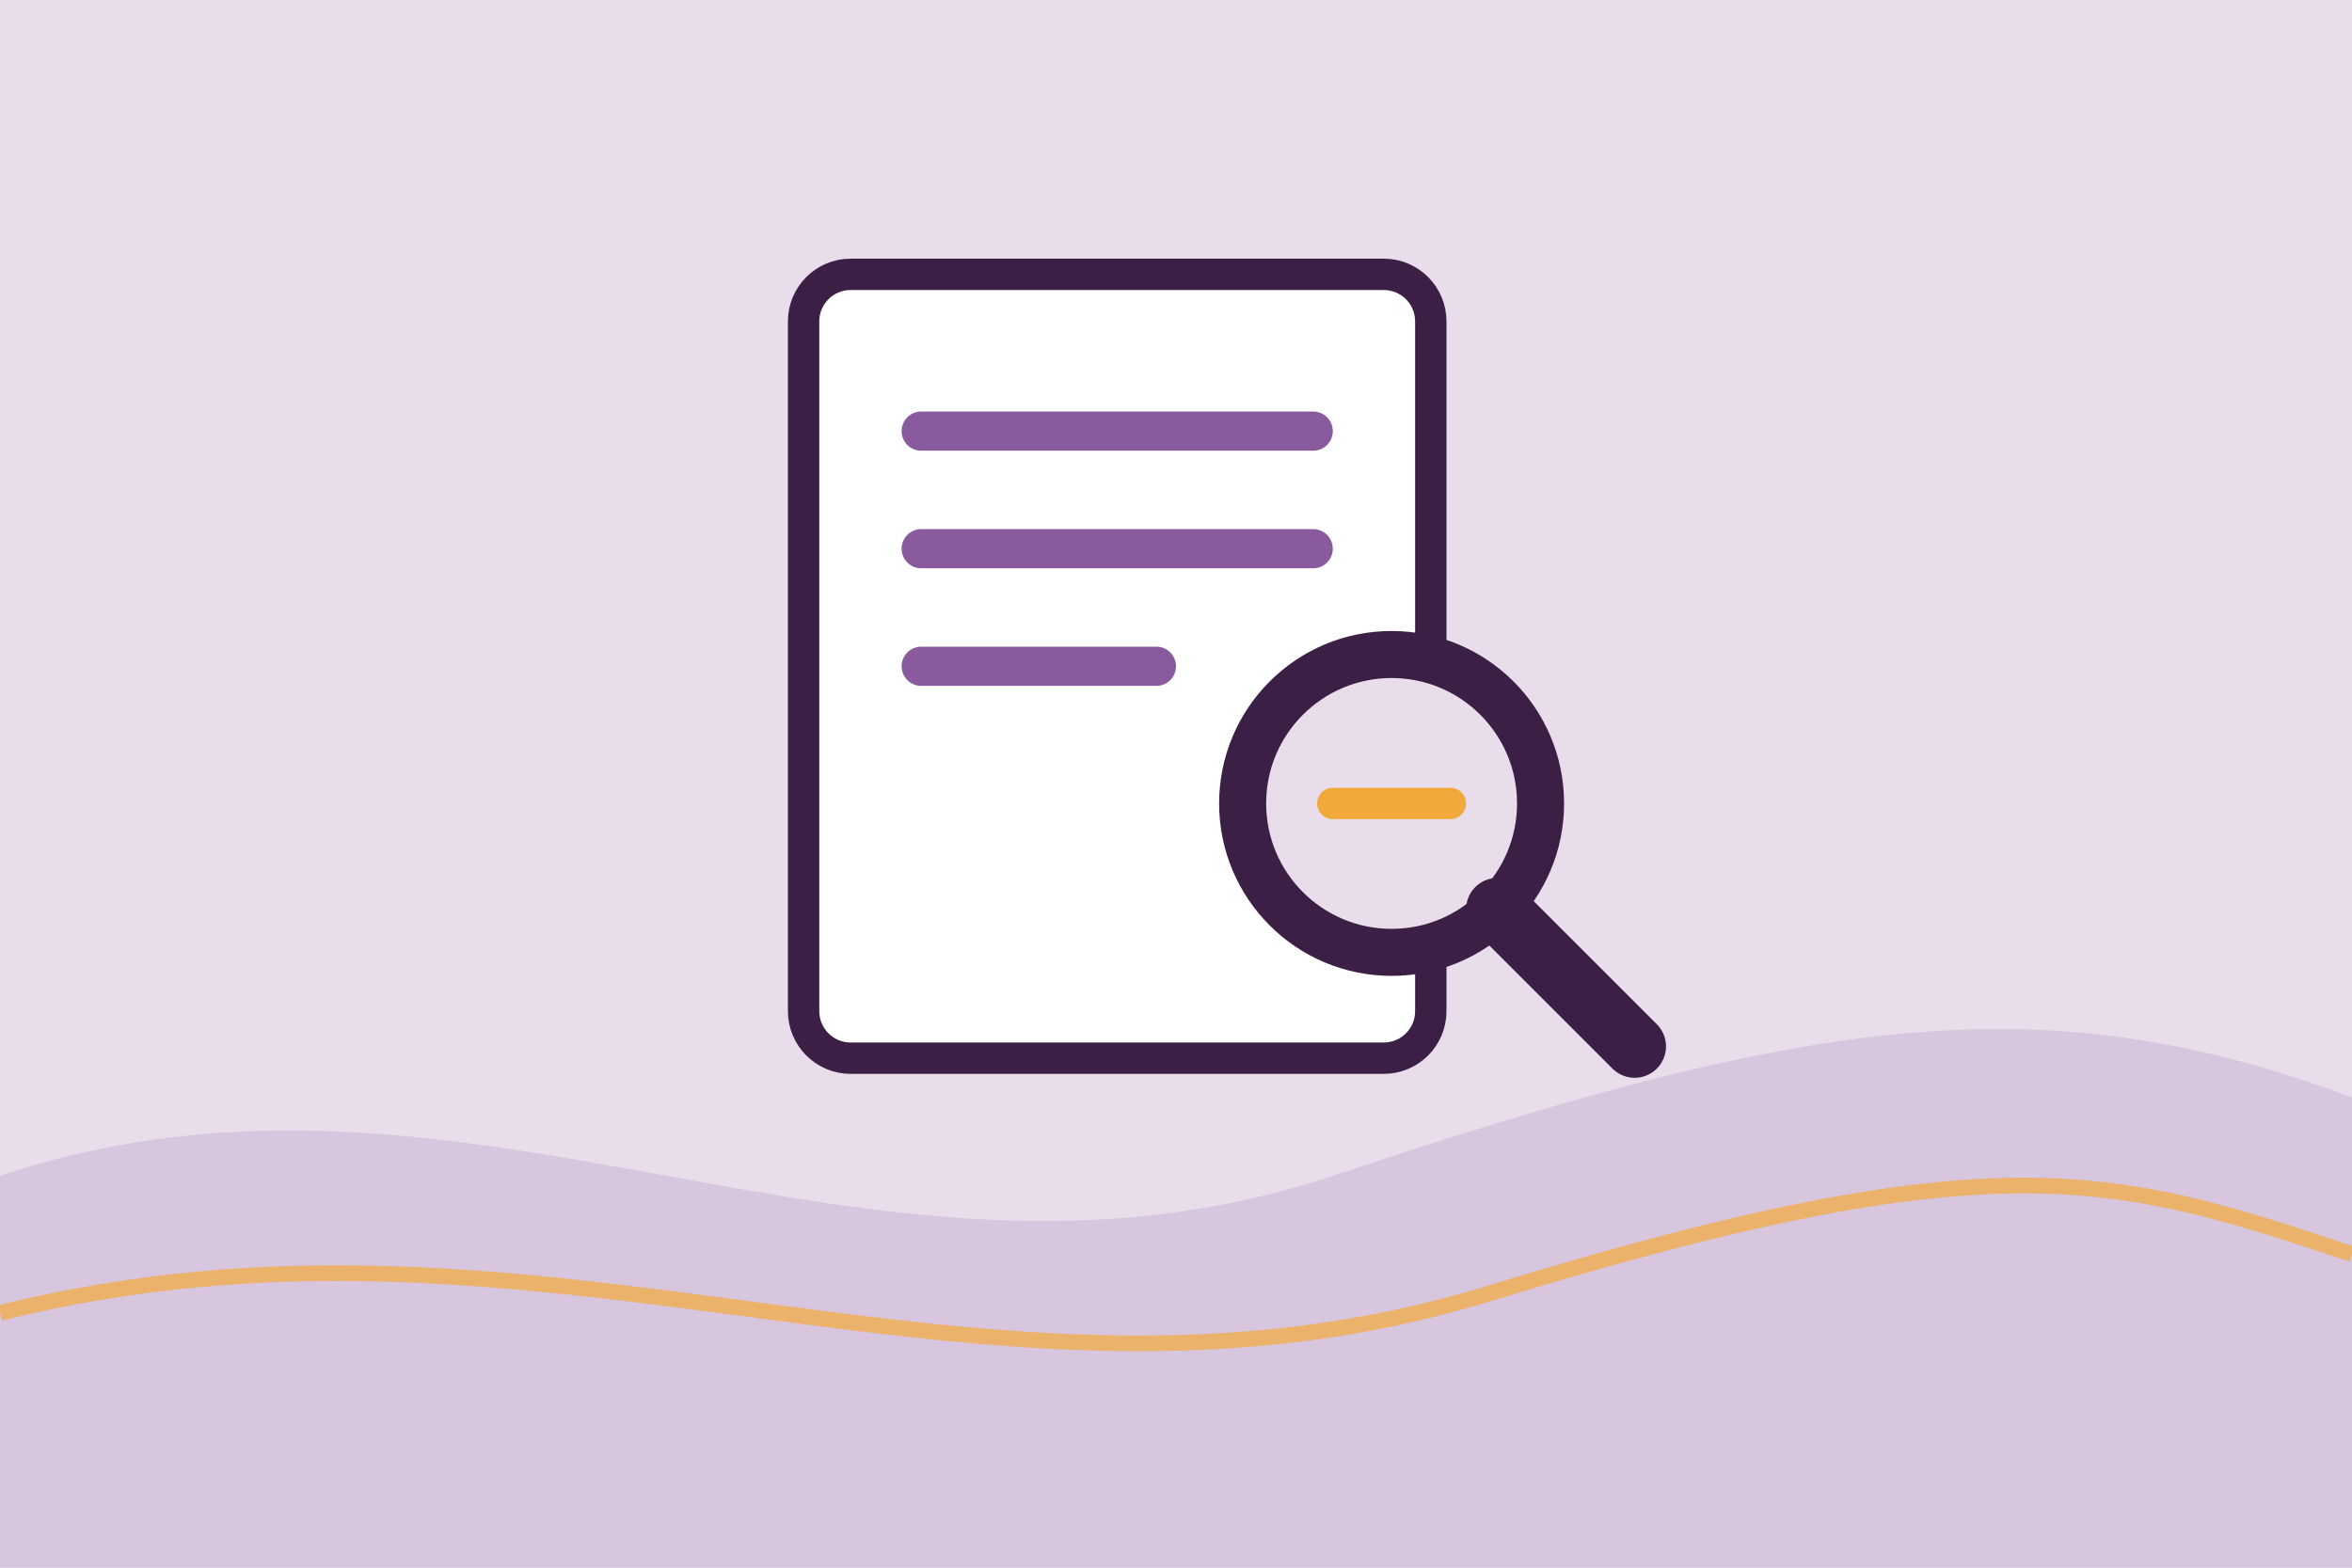
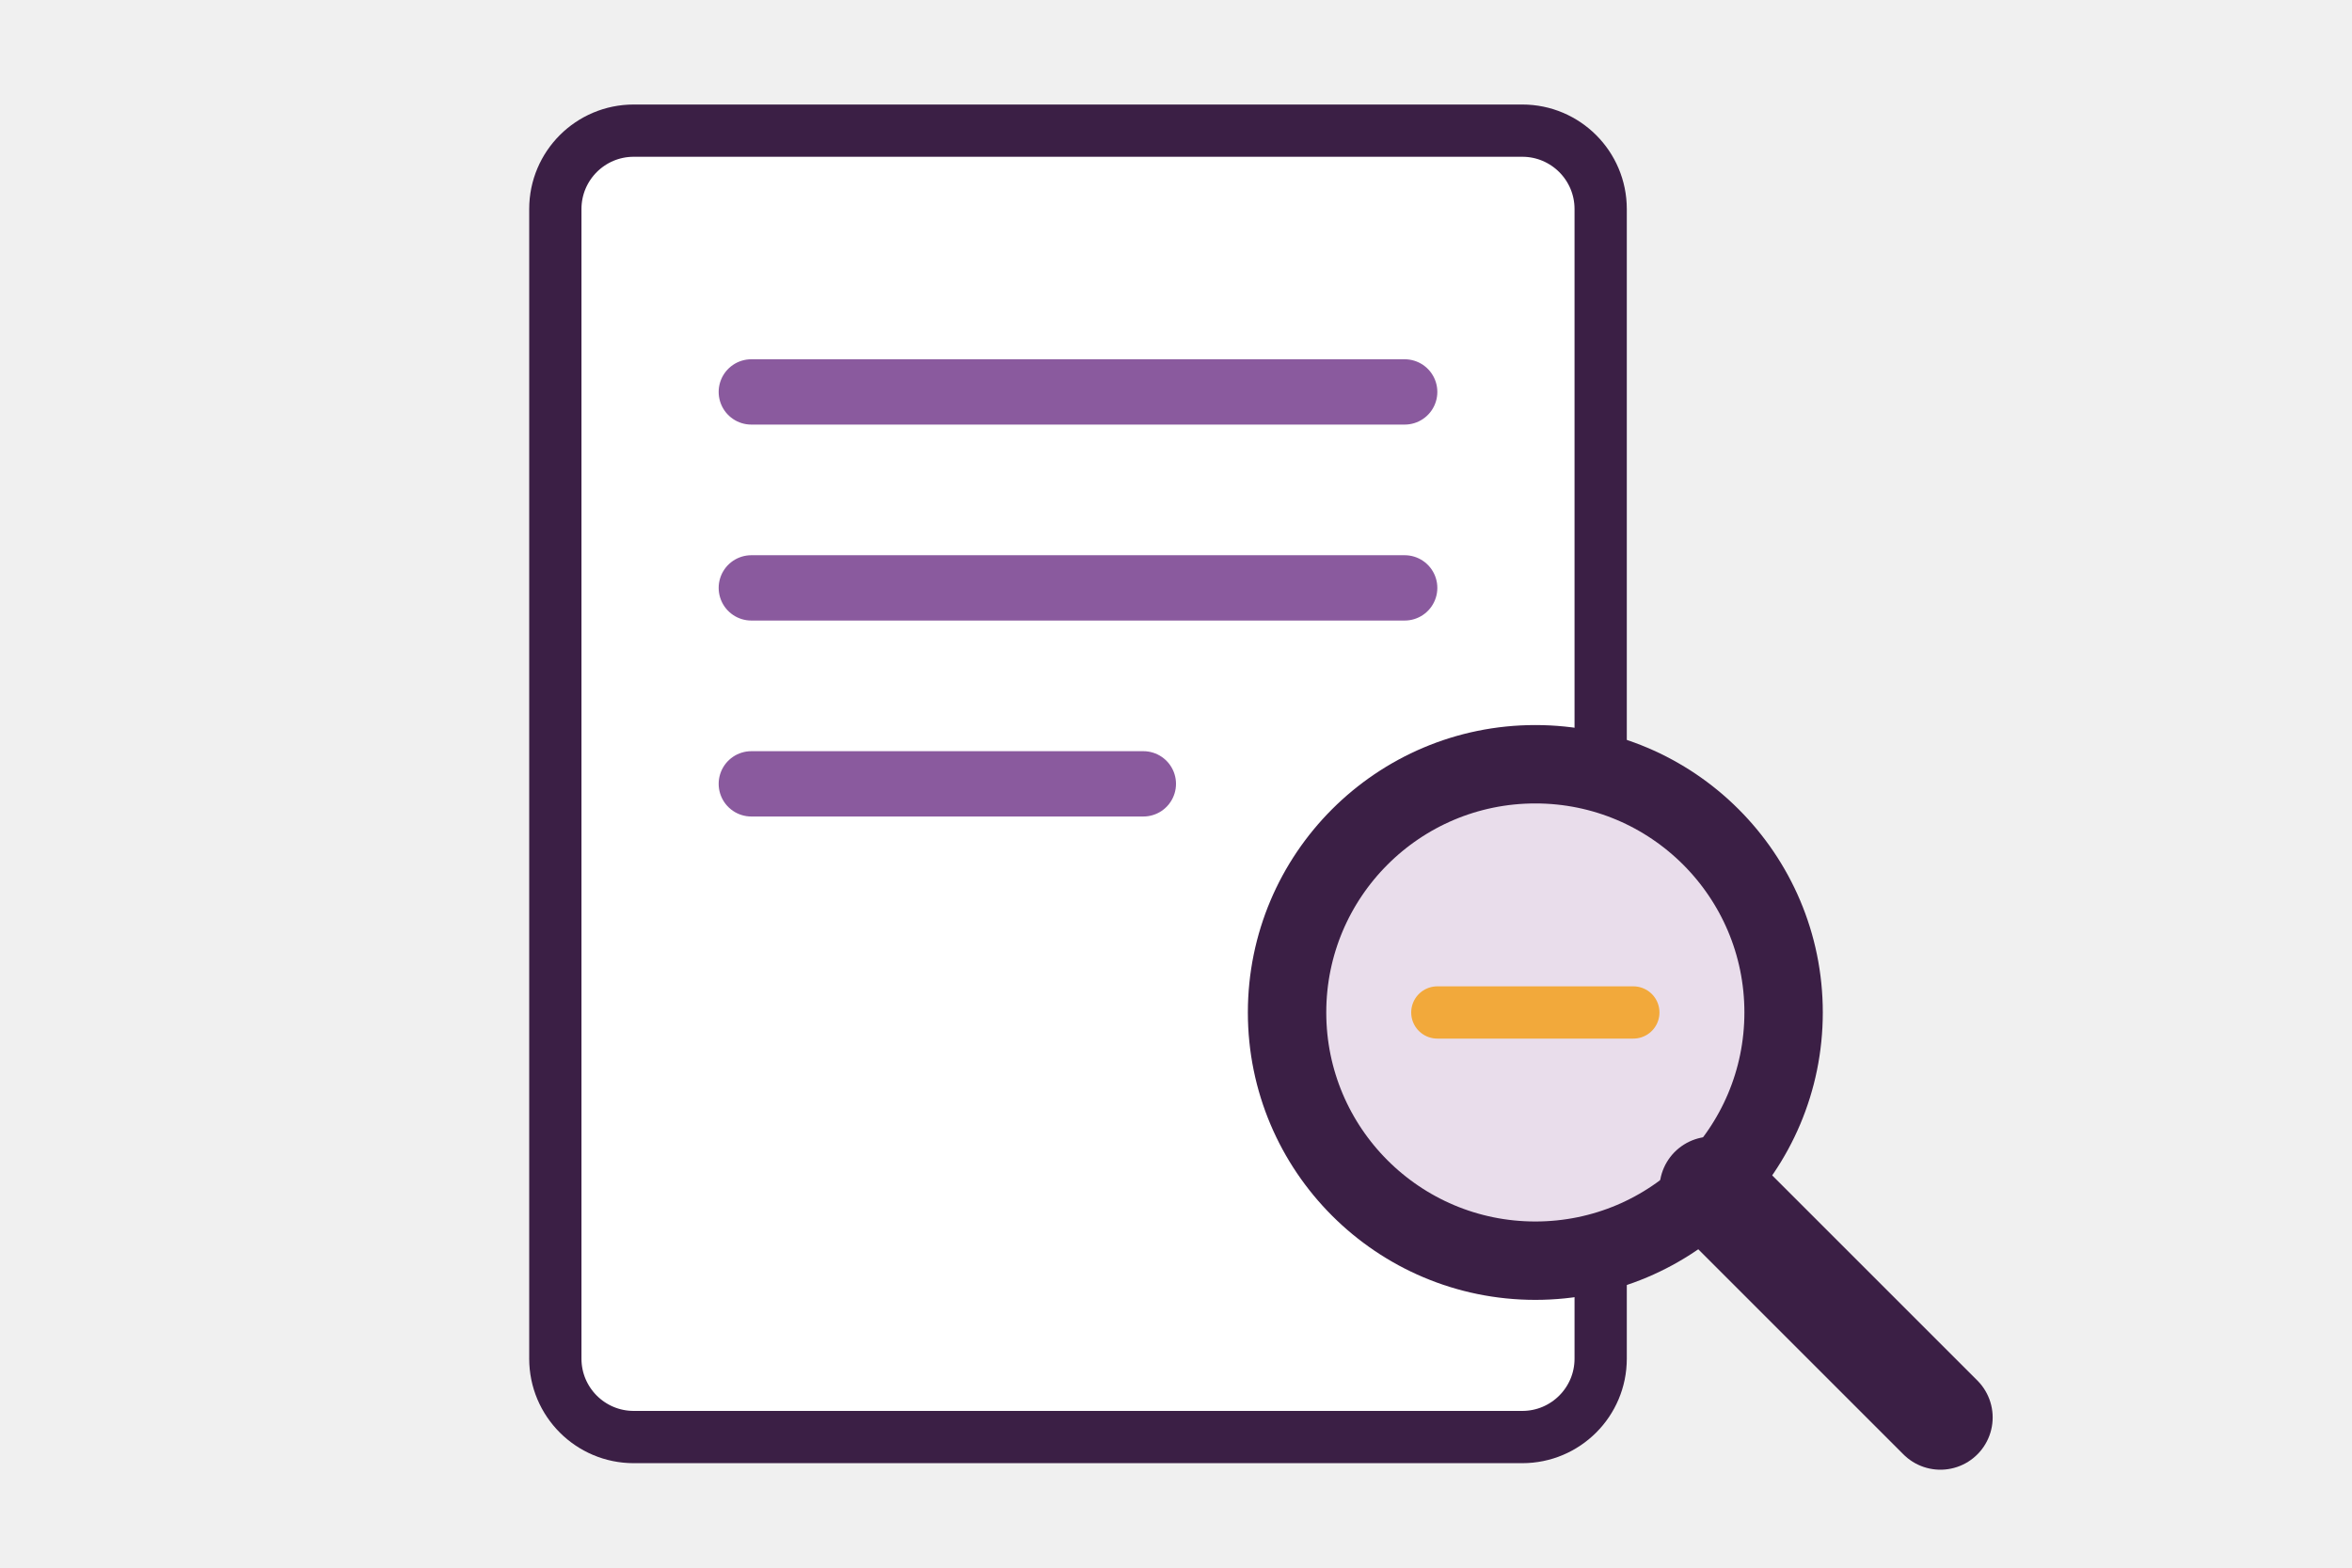
- <svg xmlns="http://www.w3.org/2000/svg" viewBox="0 0 600 400" role="img">
-   <rect width="600" height="400" fill="#E9DDEB" />
-   <path d="M0 300 C120 260 220 340 340 300 S520 250 600 280 V400 H0Z" fill="#8A5A9E" opacity=".18" />
-   <path d="M0 335 C140 300 250 370 380 330 S540 300 600 320" fill="none" stroke="#F2A93B" stroke-width="4" opacity=".7" />
+ <svg xmlns="http://www.w3.org/2000/svg" viewBox="120 50 360 240" role="img">
  <rect x="205" y="70" width="160" height="200" rx="12" fill="#fff" stroke="#3B1F45" stroke-width="8" />
  <g stroke="#8A5A9E" stroke-width="10" stroke-linecap="round">
    <path d="M235 110h100M235 140h100M235 170h60" />
  </g>
  <circle cx="355" cy="205" r="38" fill="#E9DDEB" stroke="#3B1F45" stroke-width="12" />
  <path d="M382 232l35 35" stroke="#3B1F45" stroke-width="16" stroke-linecap="round" />
  <path d="M340 205h30" stroke="#F2A93B" stroke-width="8" stroke-linecap="round" />
</svg>
